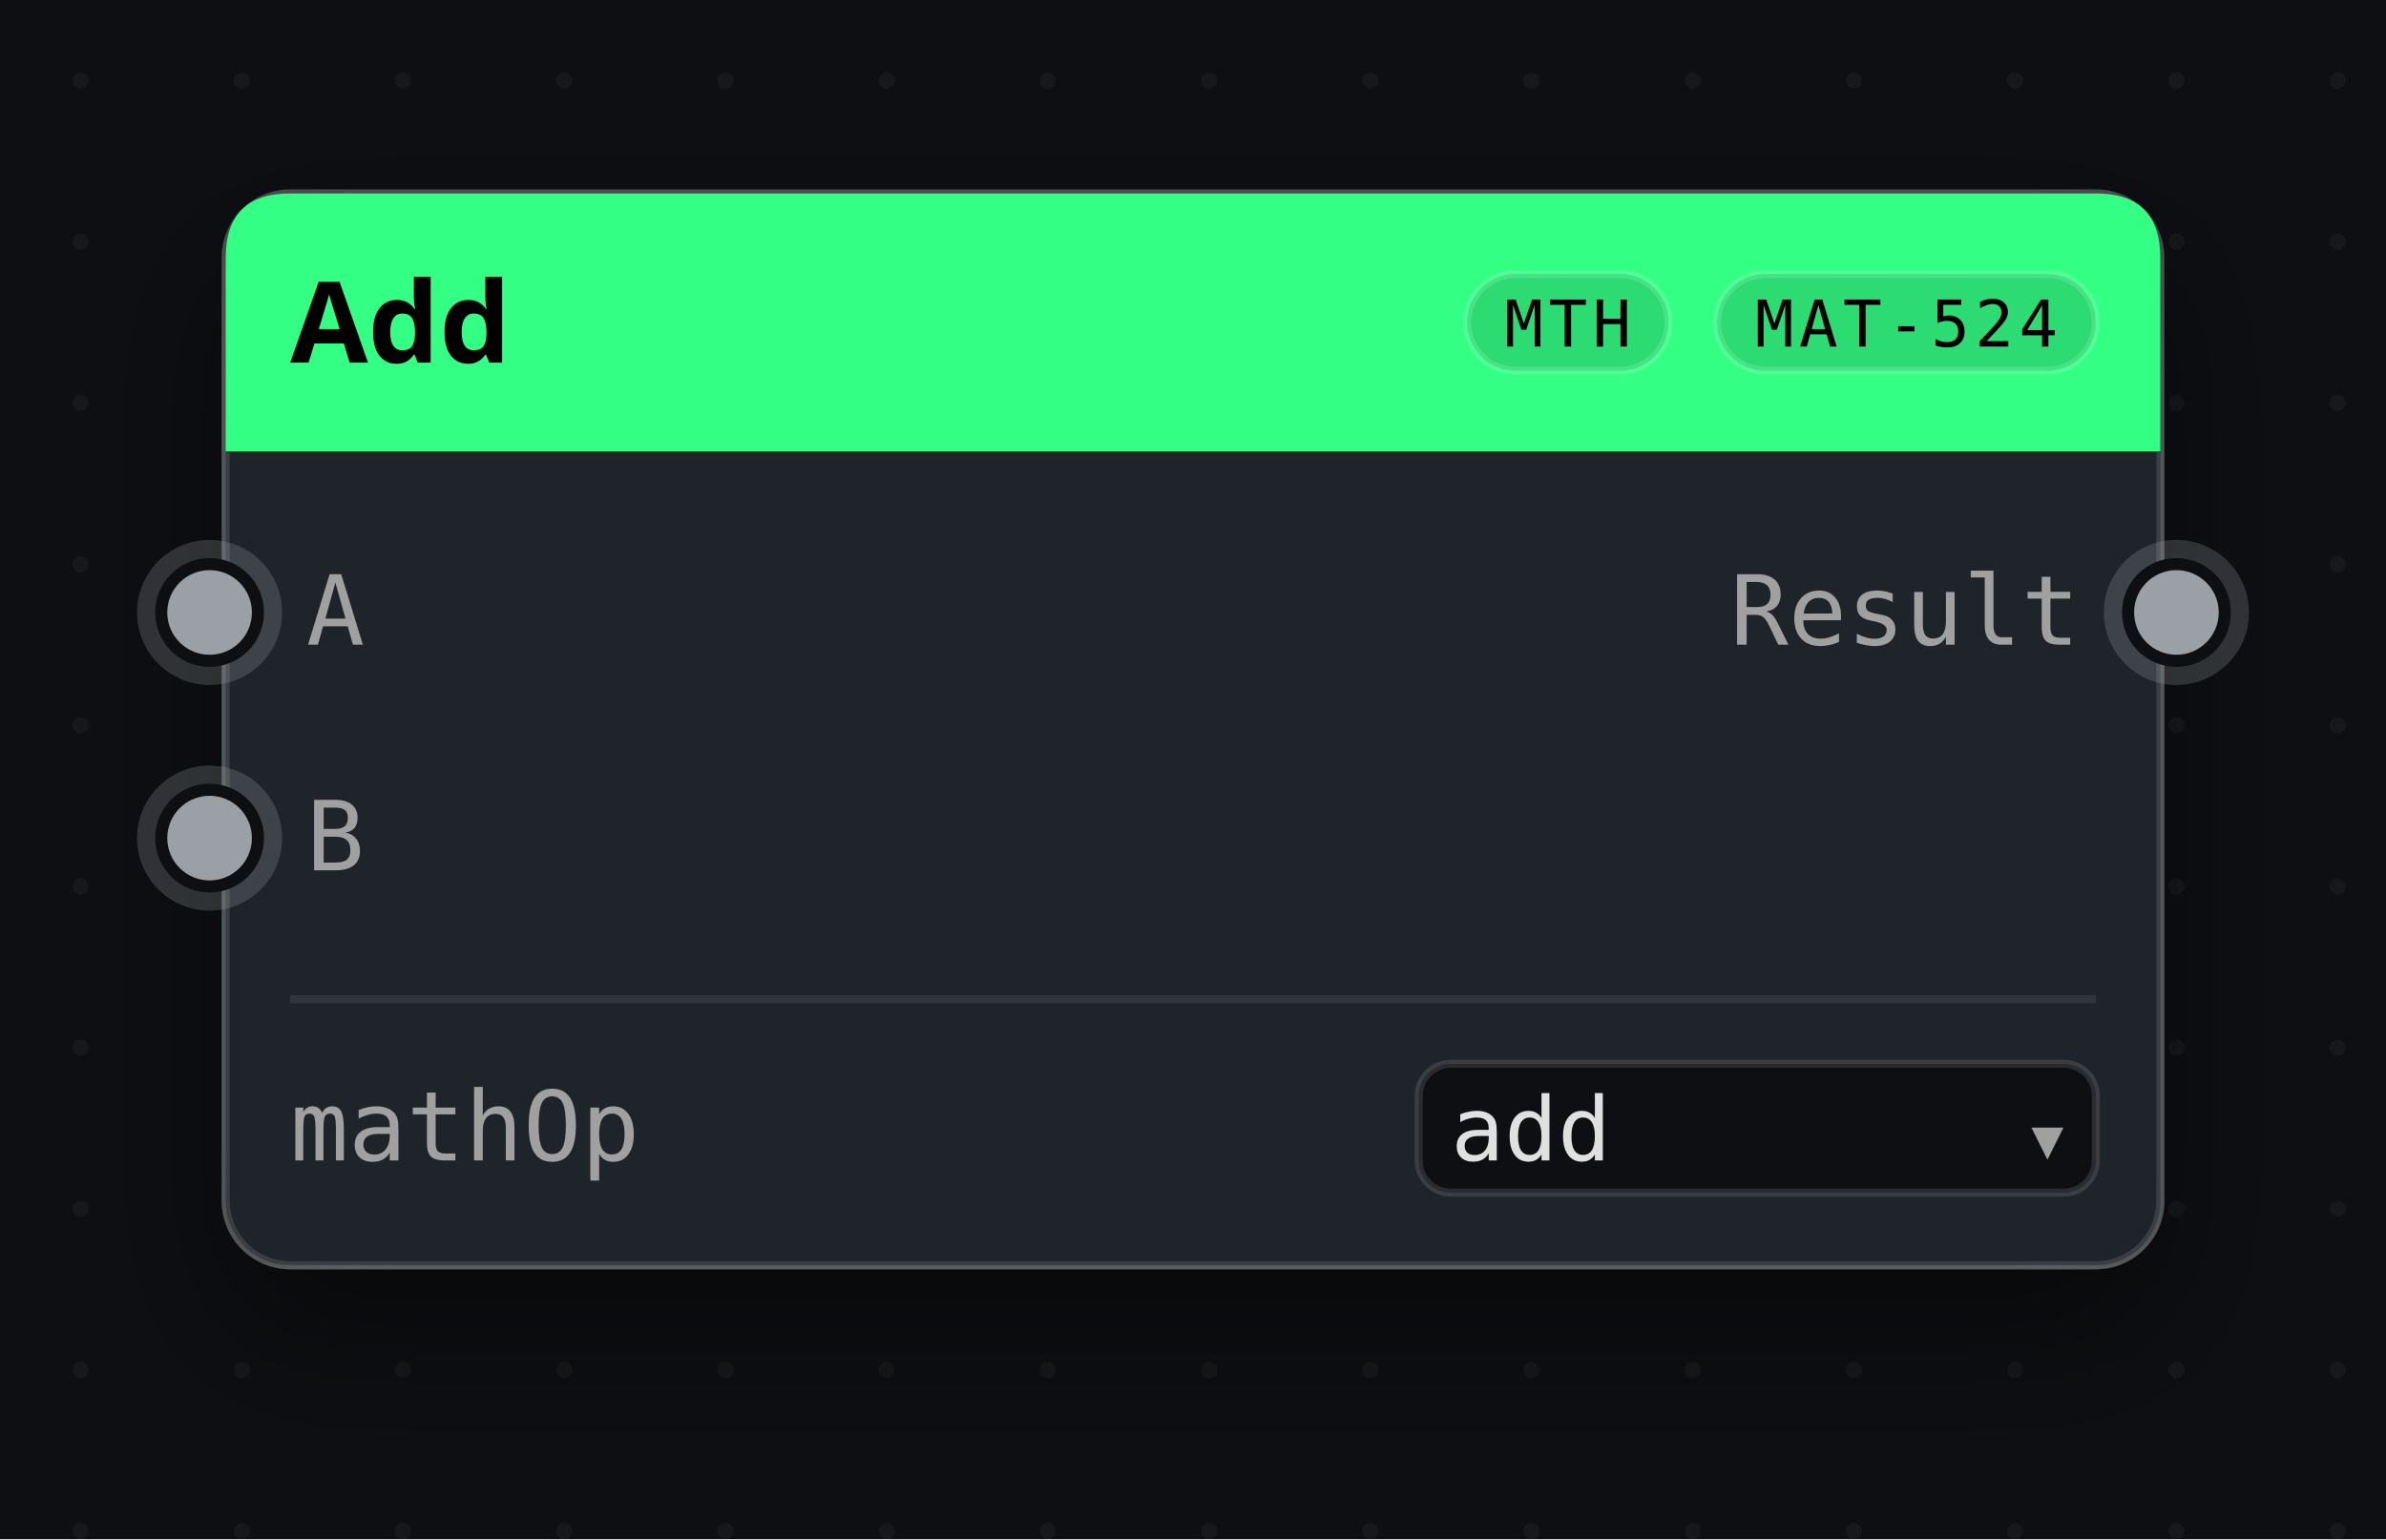
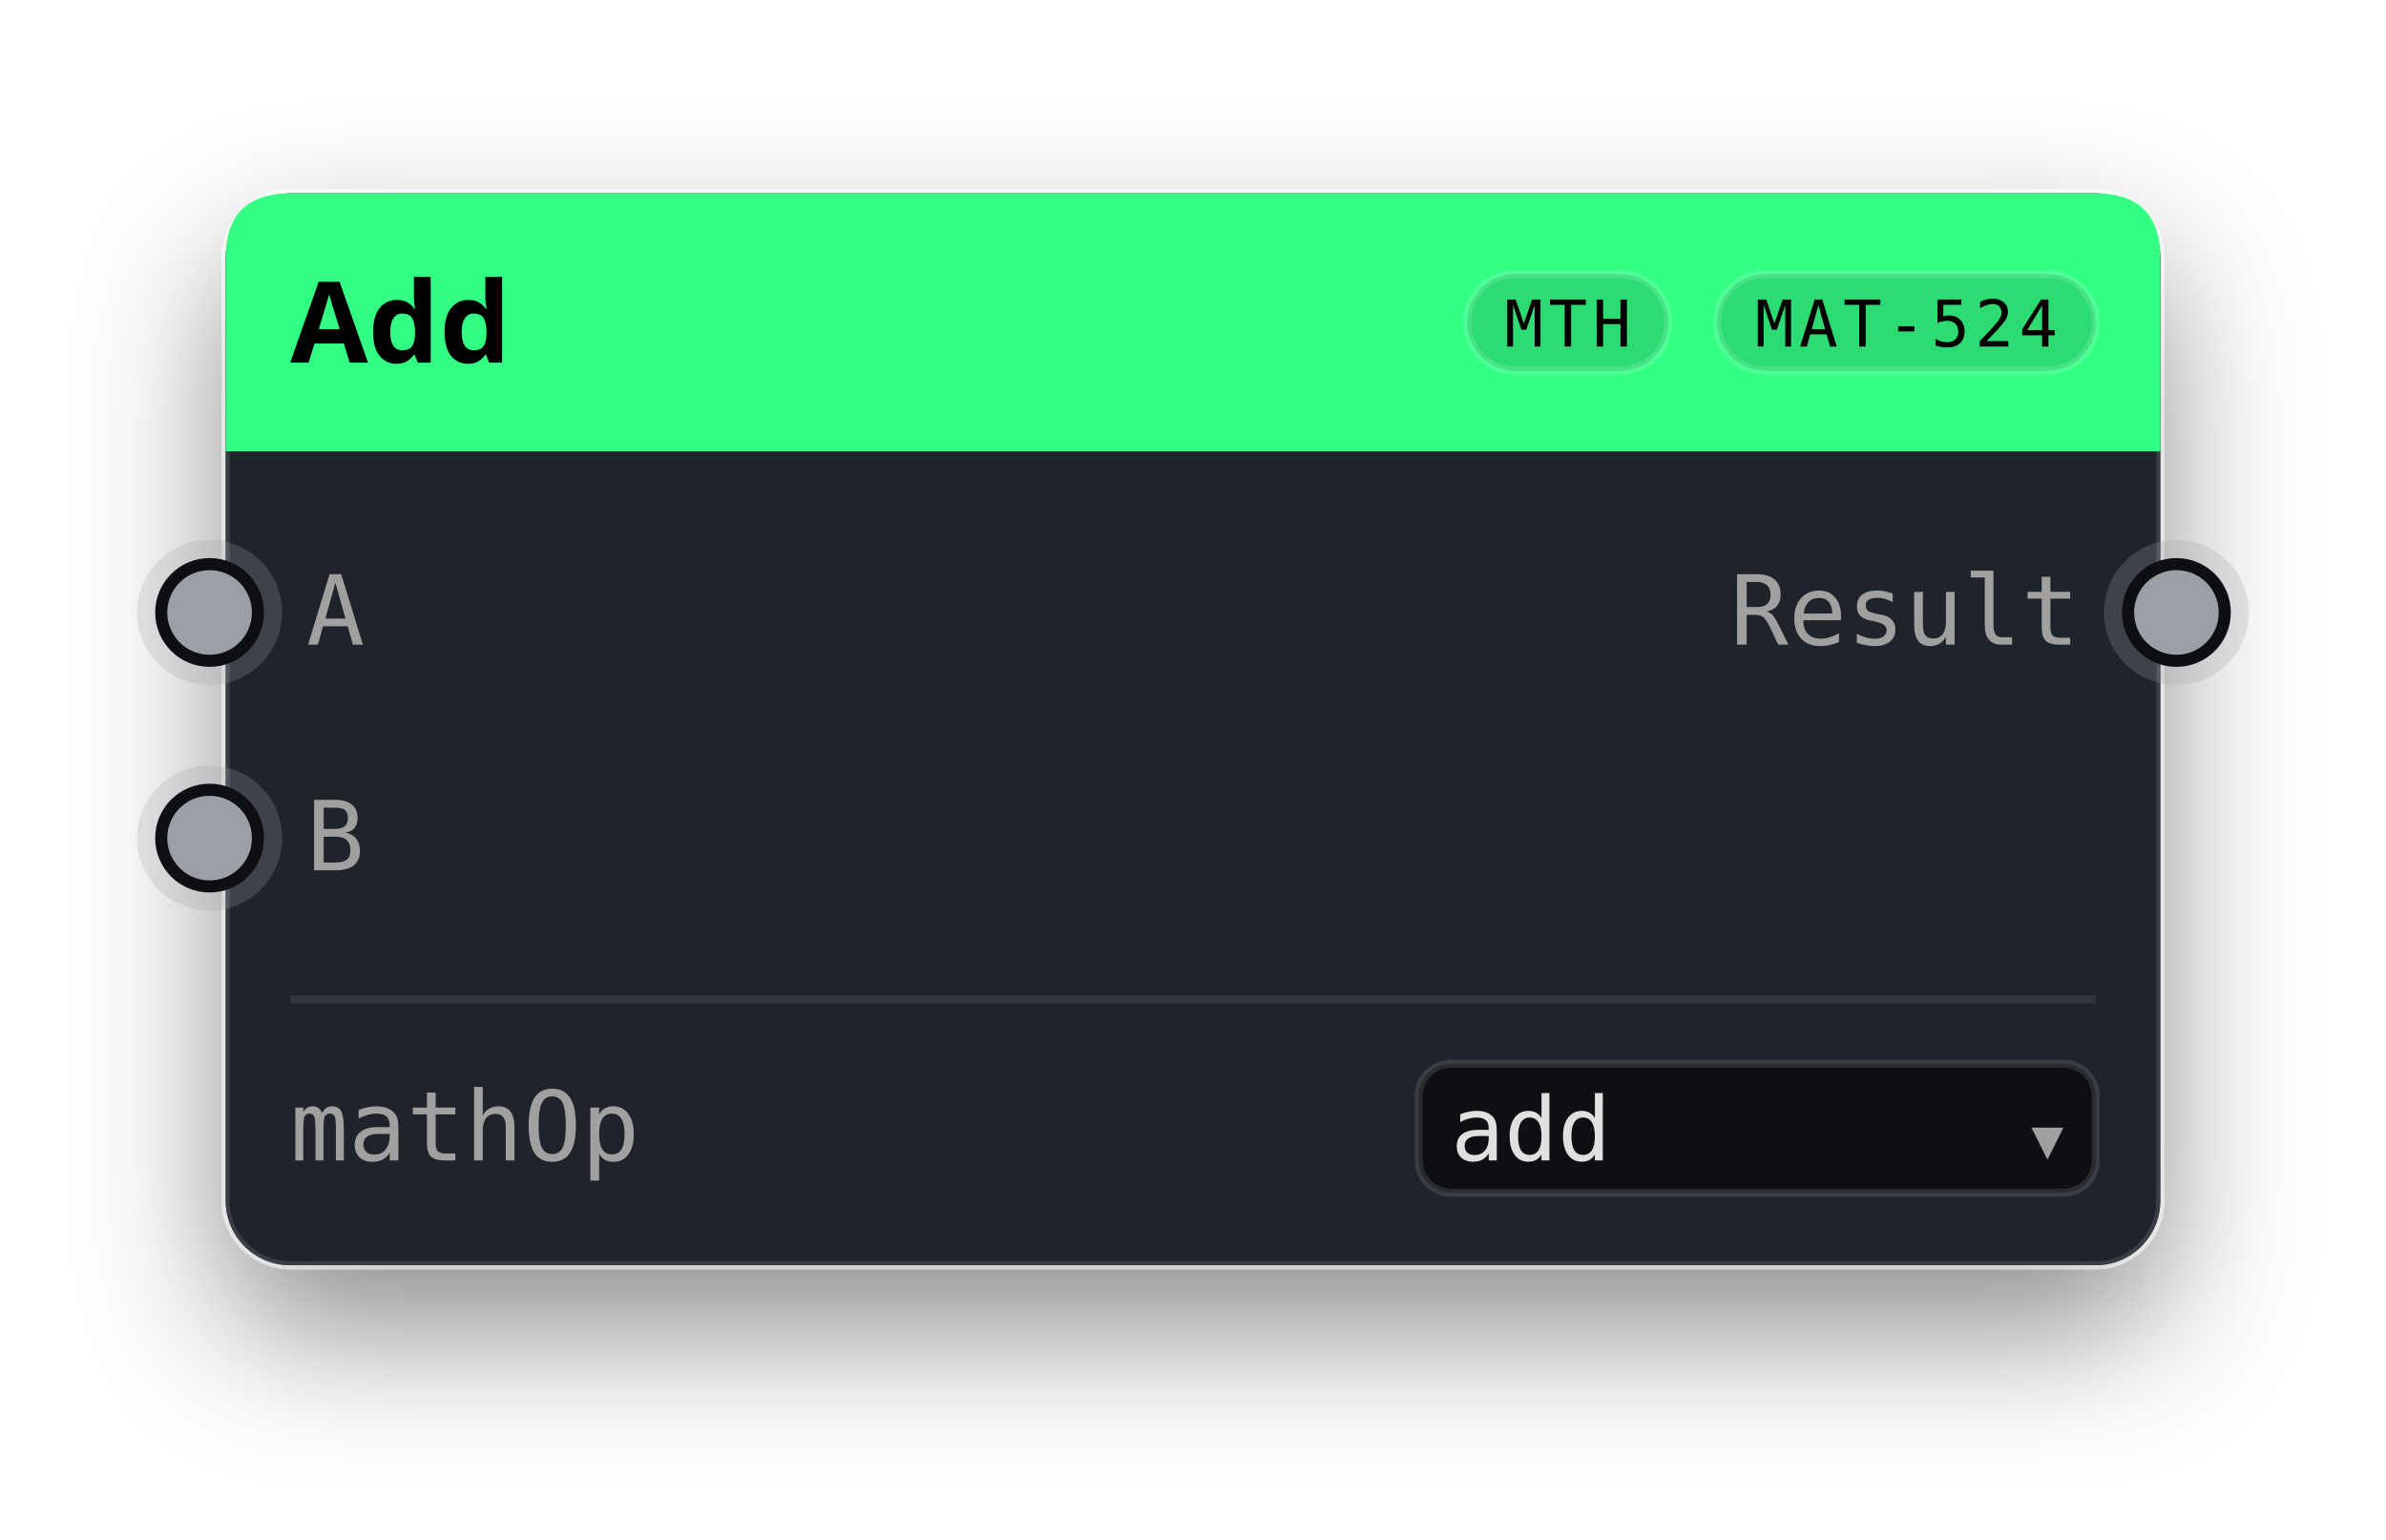
<svg xmlns="http://www.w3.org/2000/svg" viewBox="0 0 296 191" width="296" height="191" role="img" aria-label="Math node">
-   <rect width="296" height="191" fill="#0d0f12" />
-   <circle cx="10" cy="10" r="1" fill="rgba(255,255,255,0.04)" />
-   <circle cx="30" cy="10" r="1" fill="rgba(255,255,255,0.04)" />
-   <circle cx="50" cy="10" r="1" fill="rgba(255,255,255,0.04)" />
-   <circle cx="70" cy="10" r="1" fill="rgba(255,255,255,0.04)" />
-   <circle cx="90" cy="10" r="1" fill="rgba(255,255,255,0.04)" />
-   <circle cx="110" cy="10" r="1" fill="rgba(255,255,255,0.04)" />
-   <circle cx="130" cy="10" r="1" fill="rgba(255,255,255,0.04)" />
-   <circle cx="150" cy="10" r="1" fill="rgba(255,255,255,0.04)" />
-   <circle cx="170" cy="10" r="1" fill="rgba(255,255,255,0.04)" />
-   <circle cx="190" cy="10" r="1" fill="rgba(255,255,255,0.04)" />
-   <circle cx="210" cy="10" r="1" fill="rgba(255,255,255,0.04)" />
-   <circle cx="230" cy="10" r="1" fill="rgba(255,255,255,0.04)" />
-   <circle cx="250" cy="10" r="1" fill="rgba(255,255,255,0.04)" />
-   <circle cx="270" cy="10" r="1" fill="rgba(255,255,255,0.04)" />
-   <circle cx="290" cy="10" r="1" fill="rgba(255,255,255,0.04)" />
-   <circle cx="10" cy="30" r="1" fill="rgba(255,255,255,0.04)" />
-   <circle cx="30" cy="30" r="1" fill="rgba(255,255,255,0.04)" />
-   <circle cx="50" cy="30" r="1" fill="rgba(255,255,255,0.04)" />
-   <circle cx="70" cy="30" r="1" fill="rgba(255,255,255,0.04)" />
-   <circle cx="90" cy="30" r="1" fill="rgba(255,255,255,0.04)" />
-   <circle cx="110" cy="30" r="1" fill="rgba(255,255,255,0.04)" />
-   <circle cx="130" cy="30" r="1" fill="rgba(255,255,255,0.04)" />
-   <circle cx="150" cy="30" r="1" fill="rgba(255,255,255,0.04)" />
-   <circle cx="170" cy="30" r="1" fill="rgba(255,255,255,0.04)" />
-   <circle cx="190" cy="30" r="1" fill="rgba(255,255,255,0.04)" />
-   <circle cx="210" cy="30" r="1" fill="rgba(255,255,255,0.04)" />
-   <circle cx="230" cy="30" r="1" fill="rgba(255,255,255,0.04)" />
-   <circle cx="250" cy="30" r="1" fill="rgba(255,255,255,0.04)" />
-   <circle cx="270" cy="30" r="1" fill="rgba(255,255,255,0.04)" />
-   <circle cx="290" cy="30" r="1" fill="rgba(255,255,255,0.04)" />
-   <circle cx="10" cy="50" r="1" fill="rgba(255,255,255,0.04)" />
-   <circle cx="30" cy="50" r="1" fill="rgba(255,255,255,0.04)" />
-   <circle cx="50" cy="50" r="1" fill="rgba(255,255,255,0.04)" />
-   <circle cx="70" cy="50" r="1" fill="rgba(255,255,255,0.04)" />
-   <circle cx="90" cy="50" r="1" fill="rgba(255,255,255,0.04)" />
-   <circle cx="110" cy="50" r="1" fill="rgba(255,255,255,0.04)" />
-   <circle cx="130" cy="50" r="1" fill="rgba(255,255,255,0.04)" />
-   <circle cx="150" cy="50" r="1" fill="rgba(255,255,255,0.04)" />
-   <circle cx="170" cy="50" r="1" fill="rgba(255,255,255,0.04)" />
-   <circle cx="190" cy="50" r="1" fill="rgba(255,255,255,0.04)" />
-   <circle cx="210" cy="50" r="1" fill="rgba(255,255,255,0.04)" />
-   <circle cx="230" cy="50" r="1" fill="rgba(255,255,255,0.04)" />
-   <circle cx="250" cy="50" r="1" fill="rgba(255,255,255,0.04)" />
-   <circle cx="270" cy="50" r="1" fill="rgba(255,255,255,0.04)" />
-   <circle cx="290" cy="50" r="1" fill="rgba(255,255,255,0.04)" />
-   <circle cx="10" cy="70" r="1" fill="rgba(255,255,255,0.04)" />
-   <circle cx="30" cy="70" r="1" fill="rgba(255,255,255,0.04)" />
-   <circle cx="50" cy="70" r="1" fill="rgba(255,255,255,0.04)" />
-   <circle cx="70" cy="70" r="1" fill="rgba(255,255,255,0.04)" />
-   <circle cx="90" cy="70" r="1" fill="rgba(255,255,255,0.04)" />
-   <circle cx="110" cy="70" r="1" fill="rgba(255,255,255,0.04)" />
-   <circle cx="130" cy="70" r="1" fill="rgba(255,255,255,0.04)" />
-   <circle cx="150" cy="70" r="1" fill="rgba(255,255,255,0.04)" />
-   <circle cx="170" cy="70" r="1" fill="rgba(255,255,255,0.04)" />
-   <circle cx="190" cy="70" r="1" fill="rgba(255,255,255,0.04)" />
-   <circle cx="210" cy="70" r="1" fill="rgba(255,255,255,0.04)" />
-   <circle cx="230" cy="70" r="1" fill="rgba(255,255,255,0.04)" />
-   <circle cx="250" cy="70" r="1" fill="rgba(255,255,255,0.04)" />
-   <circle cx="270" cy="70" r="1" fill="rgba(255,255,255,0.04)" />
-   <circle cx="290" cy="70" r="1" fill="rgba(255,255,255,0.04)" />
-   <circle cx="10" cy="90" r="1" fill="rgba(255,255,255,0.04)" />
-   <circle cx="30" cy="90" r="1" fill="rgba(255,255,255,0.04)" />
-   <circle cx="50" cy="90" r="1" fill="rgba(255,255,255,0.04)" />
-   <circle cx="70" cy="90" r="1" fill="rgba(255,255,255,0.04)" />
-   <circle cx="90" cy="90" r="1" fill="rgba(255,255,255,0.04)" />
-   <circle cx="110" cy="90" r="1" fill="rgba(255,255,255,0.04)" />
-   <circle cx="130" cy="90" r="1" fill="rgba(255,255,255,0.04)" />
-   <circle cx="150" cy="90" r="1" fill="rgba(255,255,255,0.04)" />
-   <circle cx="170" cy="90" r="1" fill="rgba(255,255,255,0.04)" />
-   <circle cx="190" cy="90" r="1" fill="rgba(255,255,255,0.04)" />
-   <circle cx="210" cy="90" r="1" fill="rgba(255,255,255,0.04)" />
-   <circle cx="230" cy="90" r="1" fill="rgba(255,255,255,0.04)" />
-   <circle cx="250" cy="90" r="1" fill="rgba(255,255,255,0.04)" />
-   <circle cx="270" cy="90" r="1" fill="rgba(255,255,255,0.04)" />
-   <circle cx="290" cy="90" r="1" fill="rgba(255,255,255,0.04)" />
-   <circle cx="10" cy="110" r="1" fill="rgba(255,255,255,0.04)" />
-   <circle cx="30" cy="110" r="1" fill="rgba(255,255,255,0.04)" />
-   <circle cx="50" cy="110" r="1" fill="rgba(255,255,255,0.04)" />
-   <circle cx="70" cy="110" r="1" fill="rgba(255,255,255,0.04)" />
-   <circle cx="90" cy="110" r="1" fill="rgba(255,255,255,0.04)" />
-   <circle cx="110" cy="110" r="1" fill="rgba(255,255,255,0.04)" />
-   <circle cx="130" cy="110" r="1" fill="rgba(255,255,255,0.04)" />
-   <circle cx="150" cy="110" r="1" fill="rgba(255,255,255,0.04)" />
-   <circle cx="170" cy="110" r="1" fill="rgba(255,255,255,0.04)" />
-   <circle cx="190" cy="110" r="1" fill="rgba(255,255,255,0.04)" />
-   <circle cx="210" cy="110" r="1" fill="rgba(255,255,255,0.04)" />
-   <circle cx="230" cy="110" r="1" fill="rgba(255,255,255,0.04)" />
-   <circle cx="250" cy="110" r="1" fill="rgba(255,255,255,0.04)" />
-   <circle cx="270" cy="110" r="1" fill="rgba(255,255,255,0.04)" />
-   <circle cx="290" cy="110" r="1" fill="rgba(255,255,255,0.04)" />
-   <circle cx="10" cy="130" r="1" fill="rgba(255,255,255,0.04)" />
-   <circle cx="30" cy="130" r="1" fill="rgba(255,255,255,0.04)" />
-   <circle cx="50" cy="130" r="1" fill="rgba(255,255,255,0.04)" />
-   <circle cx="70" cy="130" r="1" fill="rgba(255,255,255,0.04)" />
-   <circle cx="90" cy="130" r="1" fill="rgba(255,255,255,0.04)" />
-   <circle cx="110" cy="130" r="1" fill="rgba(255,255,255,0.04)" />
-   <circle cx="130" cy="130" r="1" fill="rgba(255,255,255,0.04)" />
-   <circle cx="150" cy="130" r="1" fill="rgba(255,255,255,0.04)" />
-   <circle cx="170" cy="130" r="1" fill="rgba(255,255,255,0.04)" />
-   <circle cx="190" cy="130" r="1" fill="rgba(255,255,255,0.04)" />
-   <circle cx="210" cy="130" r="1" fill="rgba(255,255,255,0.04)" />
-   <circle cx="230" cy="130" r="1" fill="rgba(255,255,255,0.04)" />
-   <circle cx="250" cy="130" r="1" fill="rgba(255,255,255,0.04)" />
-   <circle cx="270" cy="130" r="1" fill="rgba(255,255,255,0.04)" />
-   <circle cx="290" cy="130" r="1" fill="rgba(255,255,255,0.04)" />
-   <circle cx="10" cy="150" r="1" fill="rgba(255,255,255,0.04)" />
-   <circle cx="30" cy="150" r="1" fill="rgba(255,255,255,0.04)" />
-   <circle cx="50" cy="150" r="1" fill="rgba(255,255,255,0.04)" />
-   <circle cx="70" cy="150" r="1" fill="rgba(255,255,255,0.04)" />
-   <circle cx="90" cy="150" r="1" fill="rgba(255,255,255,0.04)" />
-   <circle cx="110" cy="150" r="1" fill="rgba(255,255,255,0.04)" />
-   <circle cx="130" cy="150" r="1" fill="rgba(255,255,255,0.04)" />
-   <circle cx="150" cy="150" r="1" fill="rgba(255,255,255,0.04)" />
-   <circle cx="170" cy="150" r="1" fill="rgba(255,255,255,0.04)" />
-   <circle cx="190" cy="150" r="1" fill="rgba(255,255,255,0.04)" />
-   <circle cx="210" cy="150" r="1" fill="rgba(255,255,255,0.04)" />
-   <circle cx="230" cy="150" r="1" fill="rgba(255,255,255,0.04)" />
-   <circle cx="250" cy="150" r="1" fill="rgba(255,255,255,0.04)" />
-   <circle cx="270" cy="150" r="1" fill="rgba(255,255,255,0.04)" />
-   <circle cx="290" cy="150" r="1" fill="rgba(255,255,255,0.04)" />
-   <circle cx="10" cy="170" r="1" fill="rgba(255,255,255,0.04)" />
-   <circle cx="30" cy="170" r="1" fill="rgba(255,255,255,0.04)" />
-   <circle cx="50" cy="170" r="1" fill="rgba(255,255,255,0.04)" />
-   <circle cx="70" cy="170" r="1" fill="rgba(255,255,255,0.04)" />
-   <circle cx="90" cy="170" r="1" fill="rgba(255,255,255,0.04)" />
-   <circle cx="110" cy="170" r="1" fill="rgba(255,255,255,0.04)" />
-   <circle cx="130" cy="170" r="1" fill="rgba(255,255,255,0.04)" />
-   <circle cx="150" cy="170" r="1" fill="rgba(255,255,255,0.04)" />
-   <circle cx="170" cy="170" r="1" fill="rgba(255,255,255,0.04)" />
-   <circle cx="190" cy="170" r="1" fill="rgba(255,255,255,0.04)" />
-   <circle cx="210" cy="170" r="1" fill="rgba(255,255,255,0.04)" />
-   <circle cx="230" cy="170" r="1" fill="rgba(255,255,255,0.04)" />
-   <circle cx="250" cy="170" r="1" fill="rgba(255,255,255,0.04)" />
-   <circle cx="270" cy="170" r="1" fill="rgba(255,255,255,0.04)" />
-   <circle cx="290" cy="170" r="1" fill="rgba(255,255,255,0.04)" />
-   <circle cx="10" cy="190" r="1" fill="rgba(255,255,255,0.04)" />
-   <circle cx="30" cy="190" r="1" fill="rgba(255,255,255,0.04)" />
-   <circle cx="50" cy="190" r="1" fill="rgba(255,255,255,0.04)" />
-   <circle cx="70" cy="190" r="1" fill="rgba(255,255,255,0.04)" />
-   <circle cx="90" cy="190" r="1" fill="rgba(255,255,255,0.04)" />
-   <circle cx="110" cy="190" r="1" fill="rgba(255,255,255,0.04)" />
-   <circle cx="130" cy="190" r="1" fill="rgba(255,255,255,0.04)" />
-   <circle cx="150" cy="190" r="1" fill="rgba(255,255,255,0.04)" />
-   <circle cx="170" cy="190" r="1" fill="rgba(255,255,255,0.04)" />
-   <circle cx="190" cy="190" r="1" fill="rgba(255,255,255,0.04)" />
-   <circle cx="210" cy="190" r="1" fill="rgba(255,255,255,0.04)" />
-   <circle cx="230" cy="190" r="1" fill="rgba(255,255,255,0.04)" />
-   <circle cx="250" cy="190" r="1" fill="rgba(255,255,255,0.04)" />
-   <circle cx="270" cy="190" r="1" fill="rgba(255,255,255,0.04)" />
-   <circle cx="290" cy="190" r="1" fill="rgba(255,255,255,0.04)" />
  <defs>
    <filter id="shadow" x="-20%" y="-20%" width="140%" height="160%">
      <feDropShadow dx="0" dy="8" stdDeviation="9" flood-color="#000" flood-opacity="0.45" />
    </filter>
  </defs>
  <g transform="translate(28,24)">
    <rect x="0" y="0" width="240" height="133" rx="8" fill="#1f242b" stroke="rgba(255,255,255,0.12)" filter="url(#shadow)" />
    <rect x="0" y="0" width="240" height="133" rx="8" fill="#1f242b" stroke="rgba(255,255,255,0.12)" />
    <path d="M0,32 L0,8 Q0,0 8,0 L232,0 Q240,0 240,8 L240,32 Z" fill="#33ff85" />
    <text x="8" y="21" font-family="'Audiowide','Trebuchet MS','Arial Black',sans-serif" font-size="14" font-weight="600" fill="#000">Add</text>
    <rect x="154" y="10" width="25" height="12" rx="6" fill="rgba(0,0,0,0.14)" stroke="rgba(255,255,255,0.14)" />
    <text x="166.5" y="19" text-anchor="middle" font-family="'JetBrains Mono','Cascadia Mono','Consolas',monospace" font-size="8" letter-spacing="0.08em" fill="#000">MTH</text>
    <rect x="185" y="10" width="47" height="12" rx="6" fill="rgba(0,0,0,0.14)" stroke="rgba(255,255,255,0.14)" />
    <text x="208.5" y="19" text-anchor="middle" font-family="'JetBrains Mono','Cascadia Mono','Consolas',monospace" font-size="8" letter-spacing="0.08em" fill="#000">MAT-524</text>
    <circle cx="-2" cy="52" r="9" fill="#9aa0a6" opacity="0.25" />
    <circle cx="-2" cy="52" r="6" fill="#9aa0a6" stroke="#0d0f12" stroke-width="1.5" />
    <text x="10" y="56" font-family="'JetBrains Mono','Cascadia Mono','Consolas',monospace" font-size="12" fill="#a0a0a0">A</text>
    <circle cx="242" cy="52" r="9" fill="#9aa0a6" opacity="0.25" />
    <circle cx="242" cy="52" r="6" fill="#9aa0a6" stroke="#0d0f12" stroke-width="1.5" />
    <text x="230" y="56" text-anchor="end" font-family="'JetBrains Mono','Cascadia Mono','Consolas',monospace" font-size="12" fill="#a0a0a0">Result</text>
    <circle cx="-2" cy="80" r="9" fill="#9aa0a6" opacity="0.25" />
    <circle cx="-2" cy="80" r="6" fill="#9aa0a6" stroke="#0d0f12" stroke-width="1.5" />
    <text x="10" y="84" font-family="'JetBrains Mono','Cascadia Mono','Consolas',monospace" font-size="12" fill="#a0a0a0">B</text>
    <line x1="8" y1="100" x2="232" y2="100" stroke="rgba(255,255,255,0.08)" />
    <text x="8" y="120" font-family="'JetBrains Mono','Cascadia Mono','Consolas',monospace" font-size="12" fill="#a0a0a0">mathOp</text>
    <g>
      <rect x="148" y="108" width="84" height="16" rx="4" fill="#0d0f12" stroke="rgba(255,255,255,0.12)" />
      <text x="152" y="120" font-family="'JetBrains Mono','Cascadia Mono','Consolas',monospace" font-size="11" fill="#e0e0e0">add</text>
      <text x="228" y="120" text-anchor="end" font-size="8" fill="#a0a0a0">▾</text>
    </g>
  </g>
</svg>
